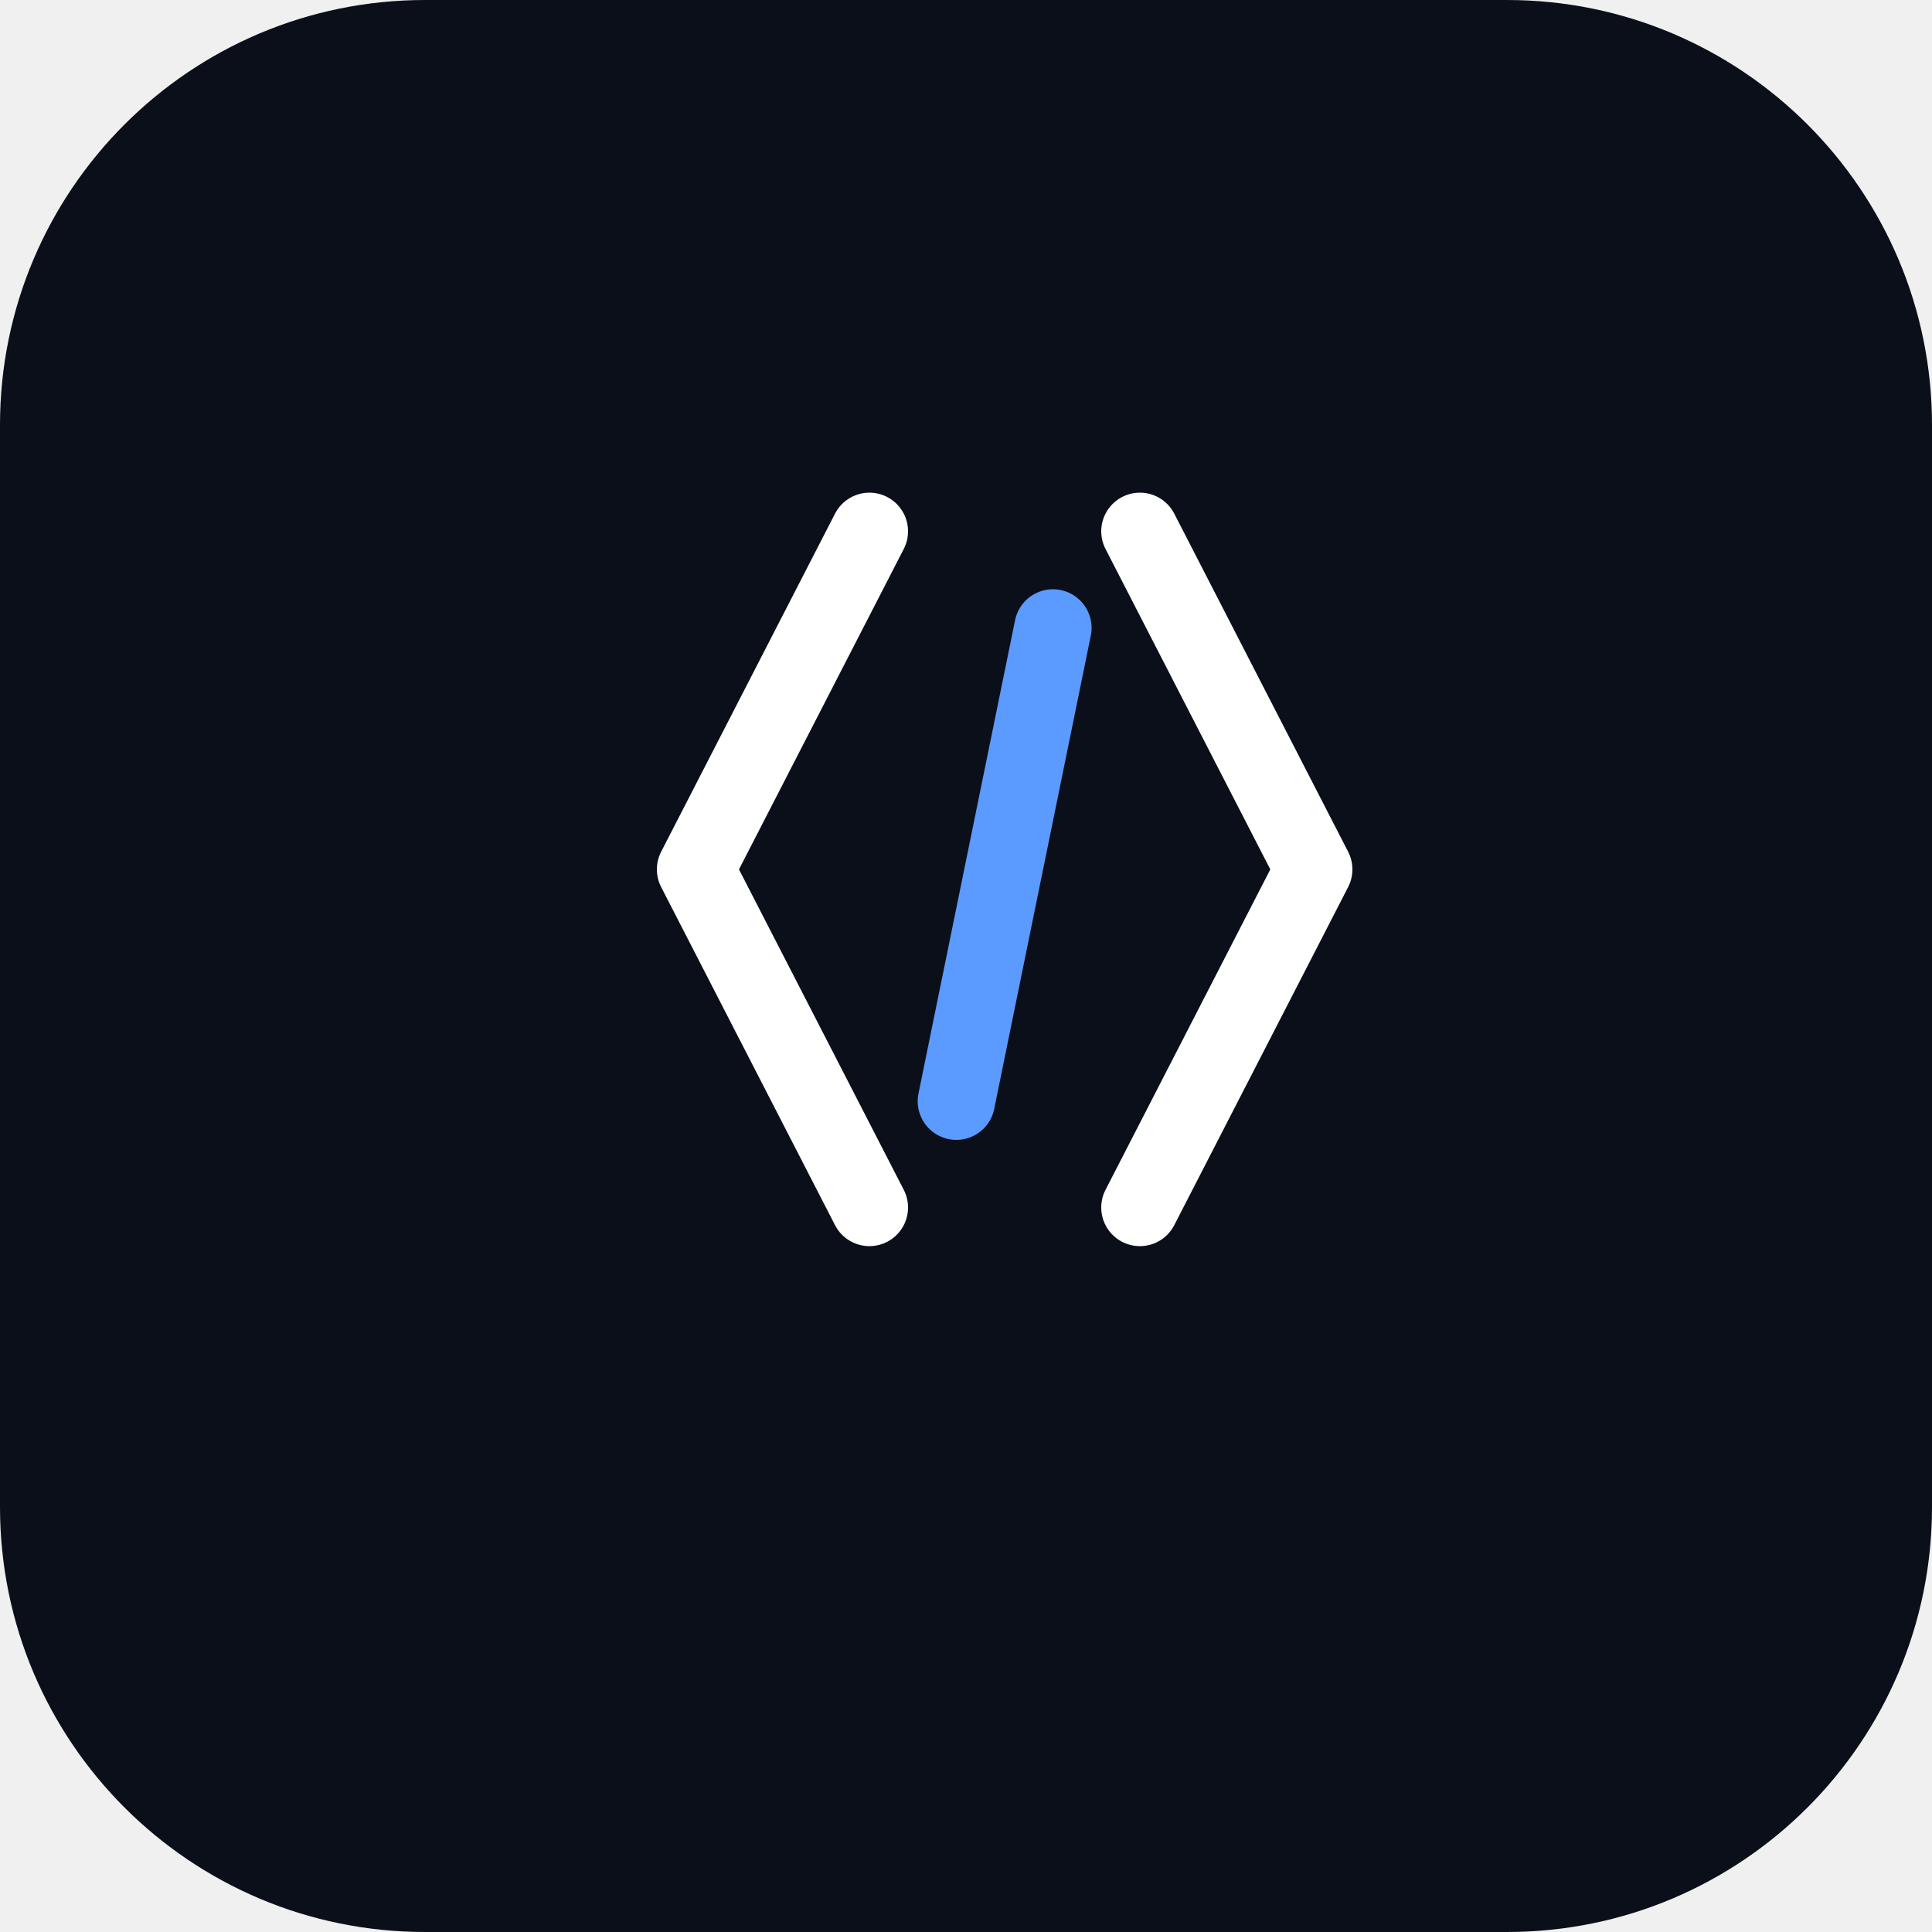
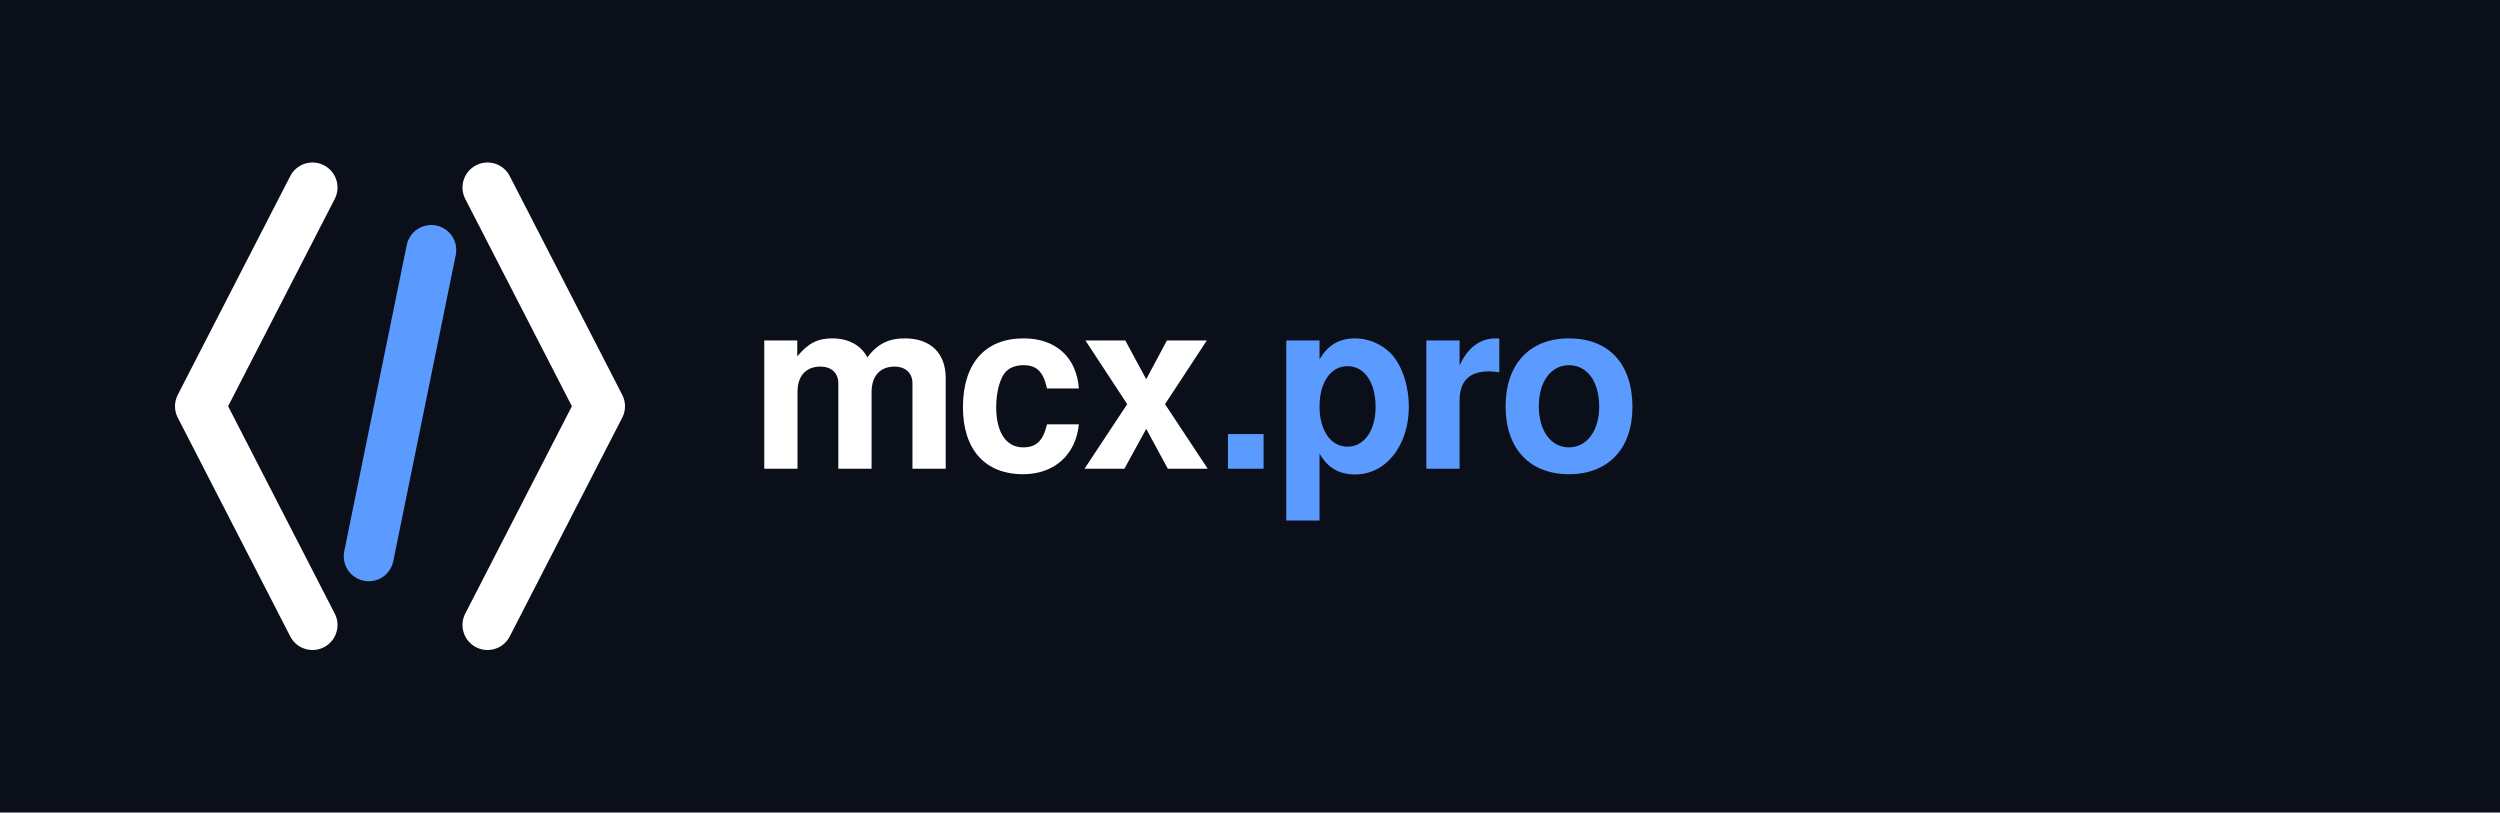
- <svg xmlns="http://www.w3.org/2000/svg" viewBox="0 0 400 400" role="img" aria-labelledby="title">
-   <rect width="400" height="400" rx="88" fill="#0B0F19" />
-   <g transform="translate(140,110)">
+ <svg xmlns="http://www.w3.org/2000/svg" width="800" height="260" viewBox="0 0 800 260">
+   <rect width="800" height="260" fill="#0B0F19" />
+   <g transform="translate(60,60)">
    <path d="M40 0 L4 70 L40 140" fill="none" stroke="#FFFFFF" stroke-width="16" stroke-linecap="round" stroke-linejoin="round" />
    <path d="M96 0 L132 70 L96 140" fill="none" stroke="#FFFFFF" stroke-width="16" stroke-linecap="round" stroke-linejoin="round" />
    <line x1="58" y1="118" x2="78" y2="20" stroke="#5B9BFF" stroke-width="16" stroke-linecap="round" />
  </g>
+   <text x="240" y="150" font-family="Helvetica, Arial, sans-serif" font-size="76" font-weight="800" fill="#FFFFFF" letter-spacing="-2">mcx<tspan fill="#5B9BFF">.pro</tspan>
+   </text>
</svg>
